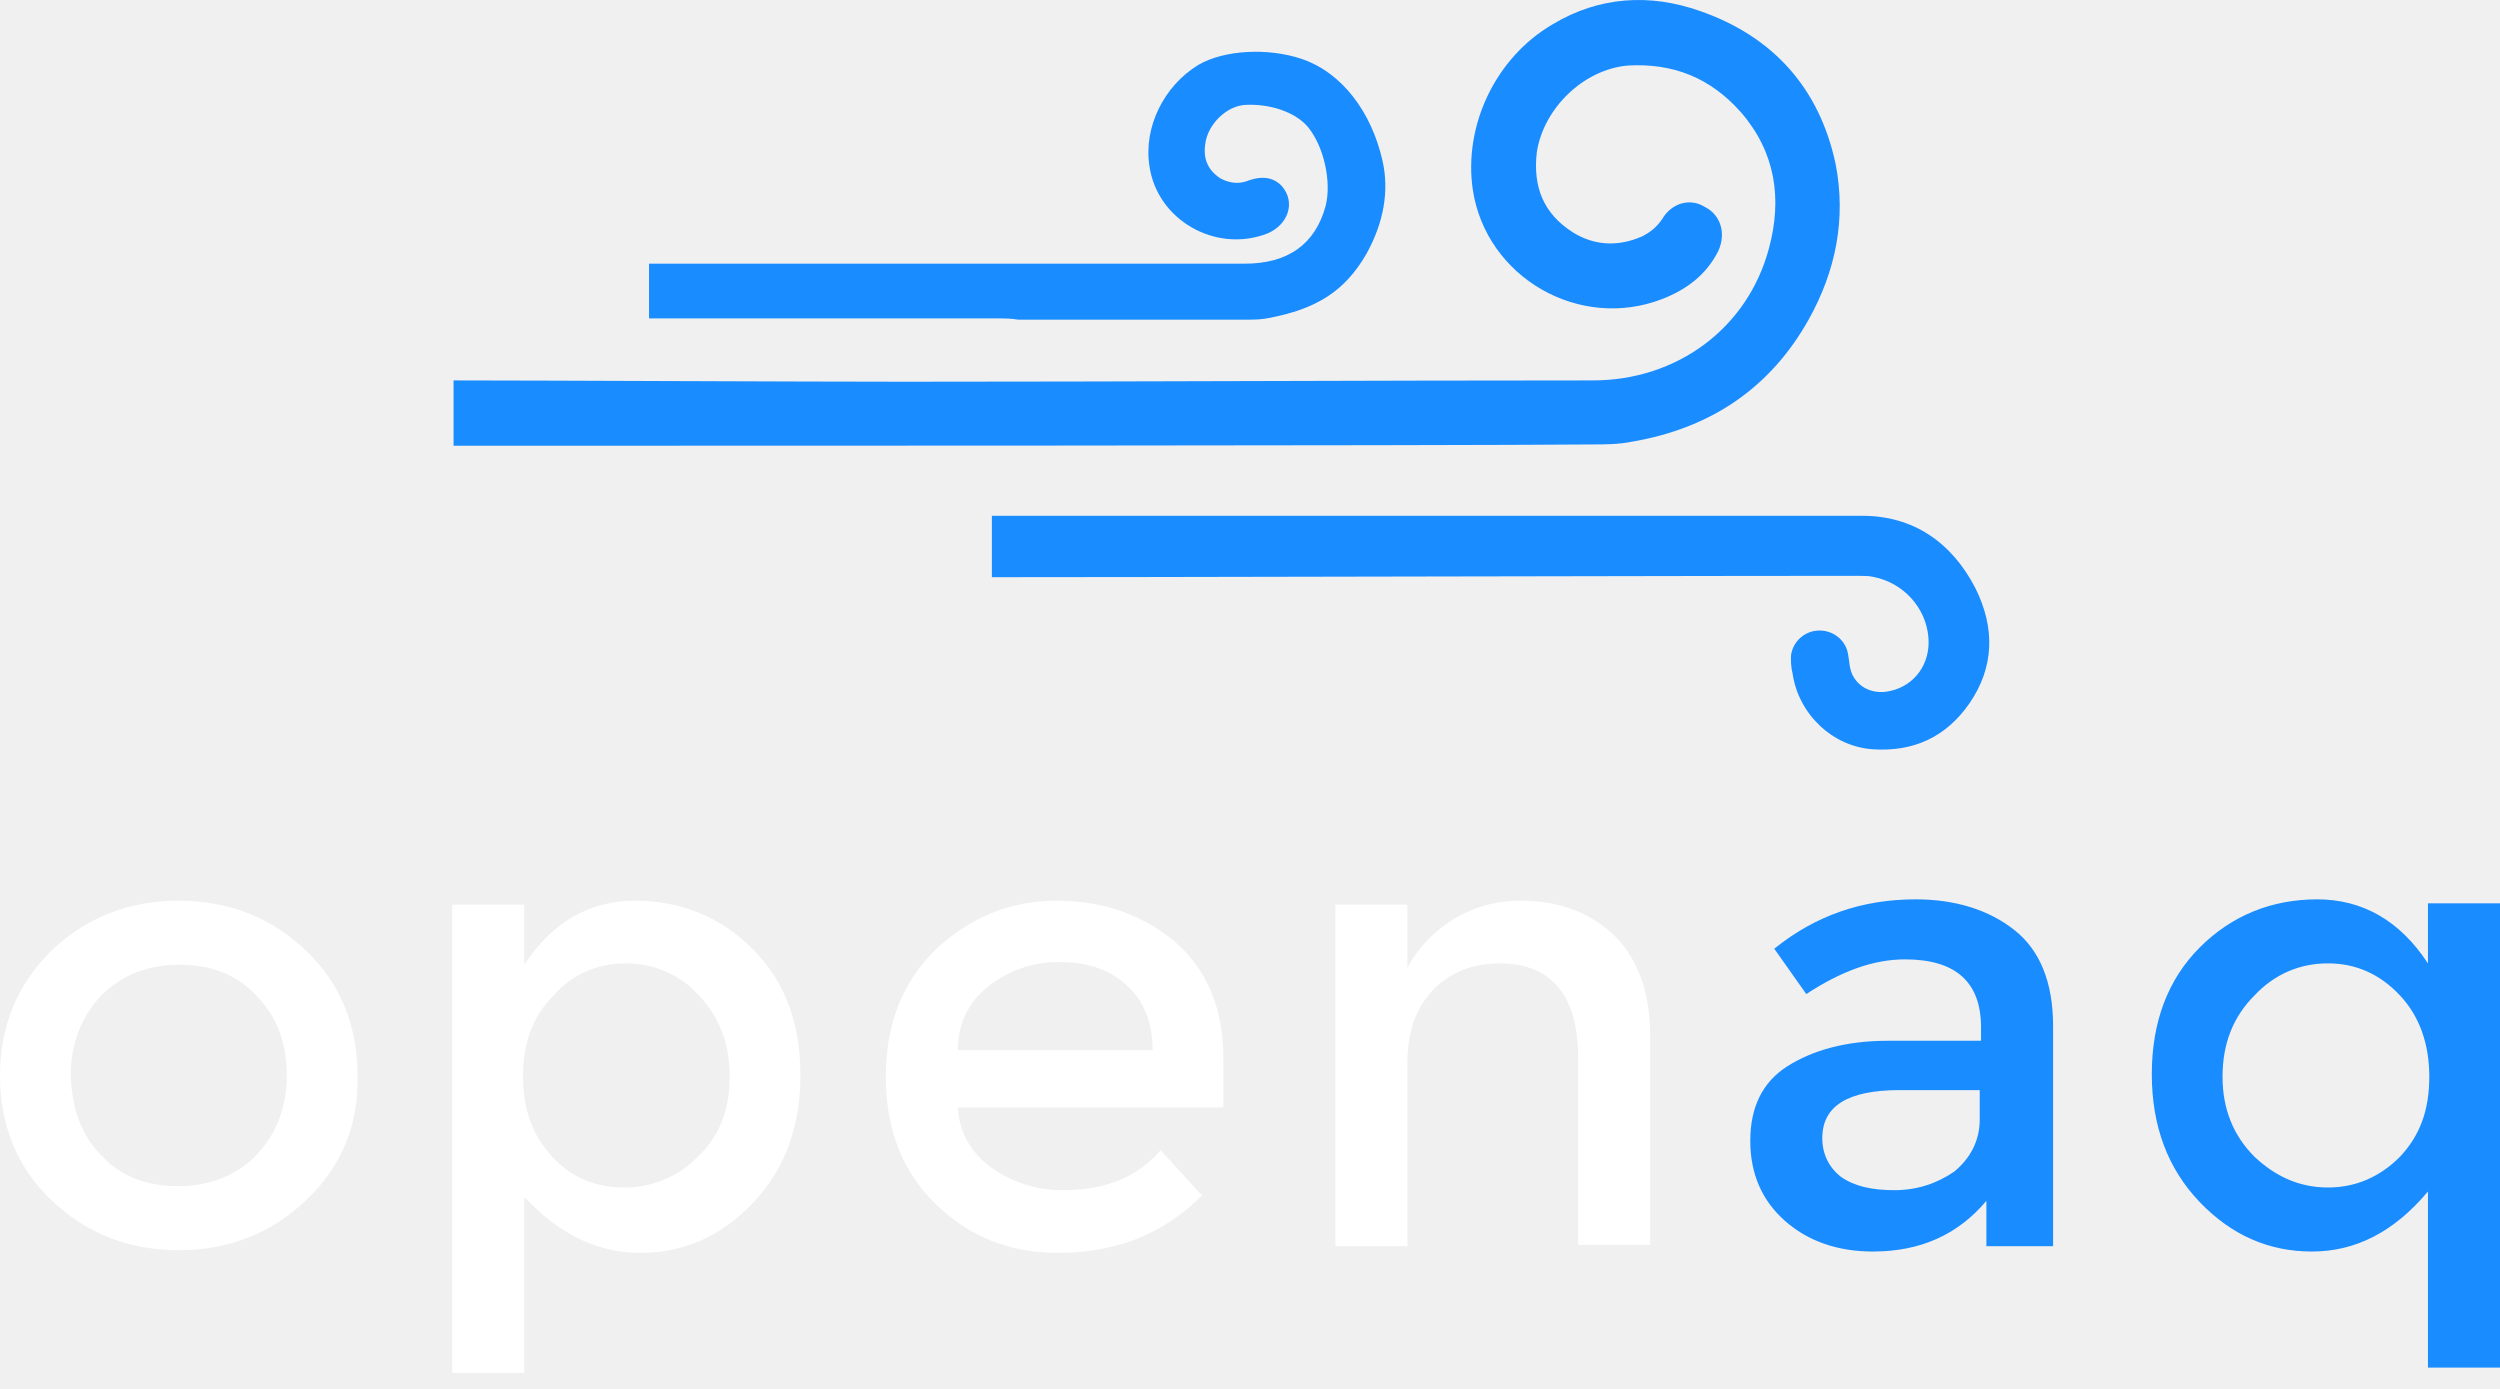
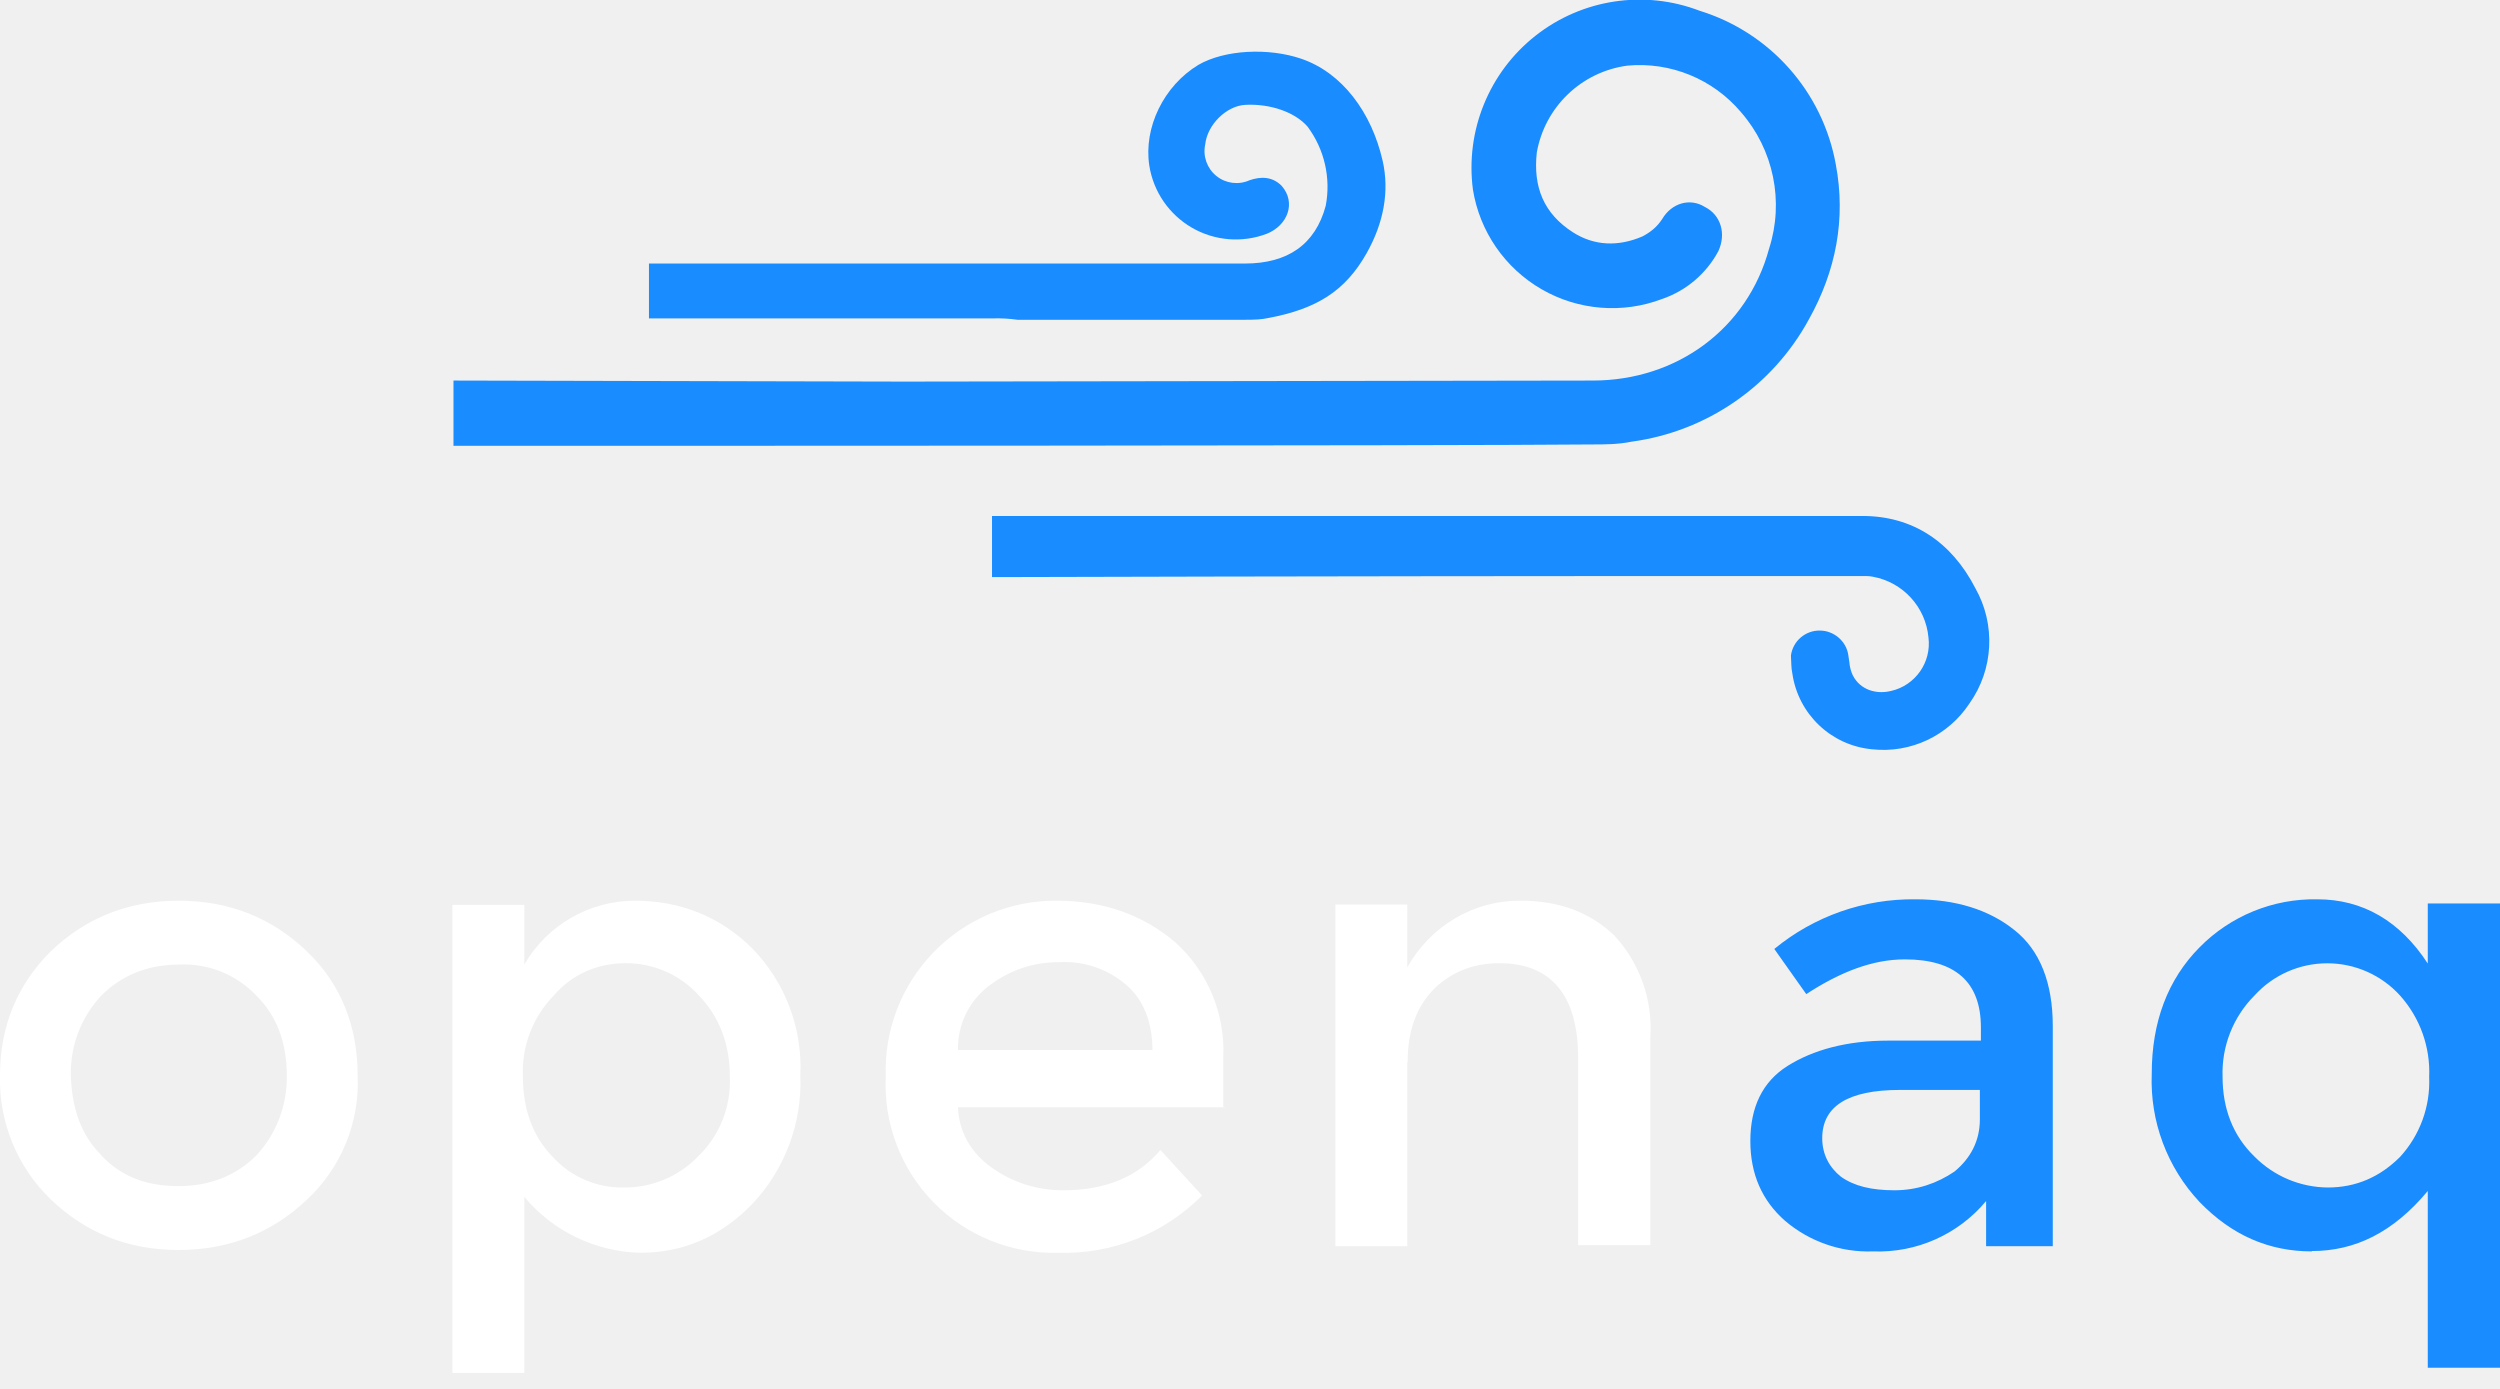
- <svg xmlns="http://www.w3.org/2000/svg" width="72" height="40" viewBox="0 0 72 40" version="1.1" id="svg458">
-   <defs id="defs462" />
-   <path fill="#343638" d="M8.837 34.546c-.999.96-2.229 1.46-3.689 1.46s-2.689-.5-3.688-1.46C.461 33.585 0 32.356 0 30.973c0-1.422.499-2.613 1.46-3.573.999-.961 2.228-1.46 3.688-1.46s2.69.499 3.689 1.46c.999.96 1.46 2.19 1.46 3.573.038 1.421-.461 2.612-1.46 3.573zM2.92 33.278c.576.615 1.306.884 2.228.884.884 0 1.652-.308 2.229-.884.576-.615.883-1.383.883-2.305 0-.961-.307-1.729-.883-2.306-.577-.614-1.307-.883-2.229-.883-.883 0-1.652.307-2.228.883-.576.615-.884 1.384-.884 2.306.039.96.308 1.729.884 2.305zm15.368-7.338c1.306 0 2.459.461 3.381 1.383.922.922 1.383 2.113 1.383 3.65 0 1.498-.461 2.728-1.383 3.688-.922.961-1.998 1.422-3.227 1.422-1.23 0-2.344-.538-3.343-1.614v5.071h-2.074V26.055h2.074v1.729c.807-1.23 1.883-1.844 3.189-1.844zm-3.227 5.071c0 .922.269 1.691.845 2.305.576.615 1.268.884 2.075.884a2.93 2.93 0 0 0 2.113-.884c.615-.576.922-1.344.922-2.305 0-.96-.307-1.729-.884-2.344a2.827 2.827 0 0 0-2.113-.922c-.807 0-1.537.308-2.074.922-.615.615-.884 1.384-.884 2.344zm20.209.884h-7.684c.038.73.384 1.306.96 1.729a3.515 3.515 0 0 0 2.075.653c1.23 0 2.152-.384 2.805-1.153l1.191 1.307c-1.076 1.075-2.421 1.652-4.15 1.652-1.383 0-2.535-.461-3.496-1.384-.96-.922-1.46-2.151-1.46-3.688 0-1.537.5-2.766 1.46-3.688.999-.922 2.152-1.383 3.458-1.383s2.459.384 3.419 1.191c.923.806 1.384 1.921 1.384 3.342v1.422h.038zm-7.684-1.652h5.609c0-.807-.269-1.46-.768-1.883-.5-.461-1.153-.653-1.921-.653-.769 0-1.422.23-2.036.691-.577.462-.884 1.076-.884 1.845zm12.948.345v5.302h-2.075v-9.835h2.075v1.806a3.772 3.772 0 0 1 1.383-1.422 3.634 3.634 0 0 1 1.882-.499c1.115 0 1.998.345 2.69.999.691.691 1.037 1.652 1.037 2.919v5.994h-2.075v-5.379c0-1.806-.768-2.728-2.266-2.728-.73 0-1.345.231-1.845.692-.537.538-.806 1.229-.806 2.151z" id="path452" style="fill:#ffffff" />
-   <path fill="#198cff" d="M59.091 35.89h-1.883v-1.306c-.807.961-1.882 1.46-3.266 1.46-1.037 0-1.882-.307-2.535-.883-.654-.577-.999-1.345-.999-2.306 0-.96.345-1.69 1.075-2.151.73-.461 1.691-.73 2.882-.73h2.689v-.384c0-1.307-.73-1.96-2.19-1.96-.922 0-1.844.346-2.843.999l-.922-1.306c1.191-.961 2.536-1.422 4.073-1.422 1.152 0 2.113.308 2.843.884.73.576 1.114 1.498 1.114 2.766v6.339h-.038zm-2.075-3.649v-.846h-2.305c-1.499 0-2.229.461-2.229 1.383 0 .461.192.846.538 1.115.384.269.884.384 1.537.384.653 0 1.23-.192 1.729-.538.461-.384.73-.884.73-1.498zm9.567 3.803c-1.23 0-2.306-.461-3.228-1.421-.922-.961-1.383-2.19-1.383-3.689 0-1.498.461-2.728 1.383-3.65.922-.922 2.075-1.383 3.381-1.383 1.307 0 2.382.615 3.189 1.844v-1.729H72v13.371h-2.075v-5.072c-.999 1.191-2.113 1.729-3.342 1.729zm-2.574-5.033c0 .922.307 1.691.922 2.305.614.577 1.306.884 2.113.884.807 0 1.498-.307 2.074-.884.577-.614.846-1.344.846-2.305 0-.922-.269-1.729-.846-2.344-.576-.614-1.267-.922-2.074-.922-.807 0-1.537.308-2.113.922-.615.615-.922 1.384-.922 2.344zM13.063 12.838v-1.882c2.459 0 9.951.038 12.986.038 6.608 0 13.217-.038 19.825-.038 2.421 0 4.457-1.499 5.072-3.804.384-1.422.192-2.766-.807-3.919-.884-.999-1.96-1.421-3.266-1.345-1.268.116-2.42 1.23-2.613 2.498-.115.999.193 1.767 1.038 2.305.614.384 1.306.423 1.998.115.23-.115.422-.269.576-.499.269-.461.807-.615 1.229-.346.461.23.615.768.385 1.268-.346.691-.922 1.114-1.614 1.383-2.382.922-5.072-.615-5.456-3.151-.269-1.844.653-3.803 2.305-4.764 1.345-.807 2.805-.883 4.227-.384 2.113.73 3.458 2.229 3.919 4.418.307 1.576 0 3.074-.769 4.457-1.114 1.998-2.843 3.151-5.11 3.535-.384.077-.768.077-1.152.077-3.919.038-28.278.038-32.773.038z" id="path454" />
-   <path fill="#198cff" d="M28.585 9.169h-9.893V7.594h17.154c1.245 0 2.031-.555 2.333-1.665.175-.696-.05-1.713-.515-2.278-.366-.426-1.088-.667-1.802-.63-.542.03-1.089.567-1.152 1.137-.061.427.082.741.431.975.278.154.567.177.845.055.324-.108.655-.108.921.159.435.49.173 1.146-.42 1.383-1.484.567-3.168-.397-3.384-1.955-.171-1.107.413-2.3 1.408-2.905.764-.443 2.021-.492 2.963-.178 1.176.392 2.025 1.535 2.342 2.937.199.877.03 1.787-.454 2.666-.625 1.094-1.449 1.607-2.844 1.868-.186.038-.344.044-.71.044h-6.455l-.047-.003c-.171-.029-.335-.035-.721-.035zm28.305 7.767c.576 1.153.544 2.289-.175 3.328-.669.961-1.608 1.399-2.794 1.314-1.162-.086-2.125-1.023-2.294-2.177a1.391 1.391 0 0 1-.042-.261c-.005-.065-.005-.114-.005-.231l.002-.041a.828.828 0 0 1 .824-.709c.413 0 .764.299.82.693.012.062.019.108.033.211a1.2 1.2 0 0 0 .067.315c.172.428.632.642 1.129.518.7-.16 1.148-.794 1.083-1.541-.068-.846-.716-1.573-1.589-1.741a1.002 1.002 0 0 0-.196-.025 3.46 3.46 0 0 0-.233-.005c-2.097 0-4.971.005-12.333.019-7.362.015-10.236.02-12.333.02h-.288v-1.768h25.069c1.445 0 2.564.743 3.255 2.081z" id="path456" />
+ <svg xmlns="http://www.w3.org/2000/svg" width="72" height="40">
+   <path fill="#fff" d="M8.84 34.55C7.84 35.5 6.6 36 5.14 36s-2.68-.5-3.68-1.46A4.78 4.78 0 0 1 0 30.97c0-1.42.5-2.61 1.46-3.57 1-.96 2.23-1.46 3.69-1.46s2.69.5 3.69 1.46 1.46 2.19 1.46 3.57a4.6 4.6 0 0 1-1.46 3.58zm-5.92-1.27c.58.61 1.3.88 2.23.88.88 0 1.65-.3 2.23-.88a3.3 3.3 0 0 0 .88-2.3c0-.97-.3-1.74-.88-2.31a2.87 2.87 0 0 0-2.23-.89c-.89 0-1.65.31-2.23.89a3.26 3.26 0 0 0-.88 2.3c.03.96.3 1.73.88 2.3zm15.37-7.34c1.3 0 2.46.46 3.38 1.38a4.9 4.9 0 0 1 1.38 3.65 5.1 5.1 0 0 1-1.38 3.7c-.92.95-2 1.41-3.23 1.41a4.49 4.49 0 0 1-3.34-1.61v5.07h-2.07V26.06h2.07v1.72a3.68 3.68 0 0 1 3.19-1.84zm-3.23 5.07c0 .92.27 1.7.85 2.3a2.7 2.7 0 0 0 2.07.89 2.93 2.93 0 0 0 2.11-.88 3 3 0 0 0 .93-2.3c0-.97-.31-1.74-.89-2.35a2.83 2.83 0 0 0-2.11-.93c-.8 0-1.54.31-2.07.93a3.13 3.13 0 0 0-.89 2.34zm20.21.88h-7.68c.03.73.38 1.31.96 1.73a3.52 3.52 0 0 0 2.07.66c1.23 0 2.15-.39 2.8-1.16l1.2 1.31a5.59 5.59 0 0 1-4.15 1.65 4.84 4.84 0 0 1-4.96-5.07 4.89 4.89 0 0 1 4.92-5.07c1.3 0 2.46.38 3.42 1.2a4.2 4.2 0 0 1 1.38 3.33v1.43h.04zm-7.68-1.65h5.6c0-.8-.26-1.46-.76-1.88a2.72 2.72 0 0 0-1.92-.65c-.77 0-1.43.23-2.04.69a2.26 2.26 0 0 0-.88 1.84zm12.94.35v5.3h-2.07v-9.84h2.07v1.81a3.77 3.77 0 0 1 1.39-1.42 3.63 3.63 0 0 1 1.88-.5c1.11 0 2 .34 2.69 1a3.93 3.93 0 0 1 1.04 2.92v6h-2.08v-5.39c0-1.8-.77-2.73-2.27-2.73-.73 0-1.34.24-1.84.7-.54.53-.8 1.23-.8 2.15z" />
+   <path fill="#198cff" d="M59.1 35.89h-1.9v-1.3a4.04 4.04 0 0 1-3.26 1.45 3.7 3.7 0 0 1-2.53-.88c-.66-.58-1-1.34-1-2.3 0-.96.34-1.7 1.07-2.16.73-.46 1.7-.73 2.89-.73h2.68v-.38c0-1.3-.73-1.96-2.19-1.96-.92 0-1.84.35-2.84 1l-.92-1.3a6.27 6.27 0 0 1 4.07-1.43c1.15 0 2.12.3 2.85.89.72.57 1.1 1.5 1.1 2.76v6.34h-.03zm-2.08-3.65v-.85h-2.3c-1.5 0-2.24.47-2.24 1.39 0 .46.2.84.54 1.11.38.27.88.39 1.54.39.65 0 1.23-.2 1.73-.54.46-.38.73-.88.73-1.5zm9.56 3.8c-1.23 0-2.3-.46-3.23-1.42a5.1 5.1 0 0 1-1.38-3.69c0-1.5.46-2.72 1.38-3.65a4.64 4.64 0 0 1 3.39-1.38c1.3 0 2.38.62 3.18 1.85v-1.73H72v13.37h-2.08V34.3c-1 1.2-2.1 1.73-3.34 1.73zm-2.57-5.03c0 .92.3 1.7.92 2.3a3 3 0 0 0 2.11.89c.81 0 1.5-.3 2.08-.88a3.2 3.2 0 0 0 .84-2.3 3.3 3.3 0 0 0-.84-2.35 2.83 2.83 0 0 0-4.19 0 3.16 3.16 0 0 0-.92 2.34zM13.06 12.84v-1.88l12.99.03 19.82-.03c2.43 0 4.46-1.5 5.08-3.8a4.08 4.08 0 0 0-.81-3.93 3.82 3.82 0 0 0-3.27-1.34 3.06 3.06 0 0 0-2.61 2.5c-.11 1 .2 1.76 1.04 2.3.61.39 1.3.42 2 .12.23-.12.42-.27.57-.5.27-.46.8-.62 1.23-.35.46.23.62.77.39 1.27a2.9 2.9 0 0 1-1.62 1.38 4.06 4.06 0 0 1-5.45-3.15A4.84 4.84 0 0 1 48.95.31a5.69 5.69 0 0 1 3.92 4.42c.3 1.58 0 3.08-.77 4.46a6.86 6.86 0 0 1-5.11 3.53c-.39.08-.77.08-1.15.08-3.92.04-28.28.04-32.78.04z" />
+   <path fill="#198cff" d="M28.59 9.17h-9.9V7.59h17.16c1.24 0 2.03-.55 2.33-1.66a2.9 2.9 0 0 0-.52-2.28c-.36-.42-1.08-.67-1.8-.63-.54.03-1.09.57-1.15 1.14a.92.92 0 0 0 1.28 1.03c.32-.11.65-.11.92.16.43.49.17 1.14-.42 1.38a2.52 2.52 0 0 1-3.39-1.96c-.17-1.1.42-2.3 1.41-2.9.76-.44 2.02-.5 2.96-.18 1.18.4 2.03 1.54 2.35 2.94.2.88.03 1.79-.46 2.66-.62 1.1-1.45 1.61-2.84 1.87-.19.04-.35.05-.71.05h-6.5a4.2 4.2 0 0 0-.73-.04zm28.3 7.77a3.1 3.1 0 0 1-.17 3.32 2.97 2.97 0 0 1-2.8 1.32 2.56 2.56 0 0 1-2.3-2.18 1.4 1.4 0 0 1-.03-.26l-.01-.23v-.04a.83.83 0 0 1 .83-.71c.4 0 .76.3.82.7l.03.2a1.2 1.2 0 0 0 .07.32c.17.43.63.64 1.13.52a1.4 1.4 0 0 0 1.08-1.54 1.96 1.96 0 0 0-1.6-1.75 1 1 0 0 0-.19-.02 3.46 3.46 0 0 0-.23 0 7727.1 7727.1 0 0 0-24.67.03h-.28v-1.76h25.07c1.44 0 2.56.74 3.25 2.08z" />
</svg>
